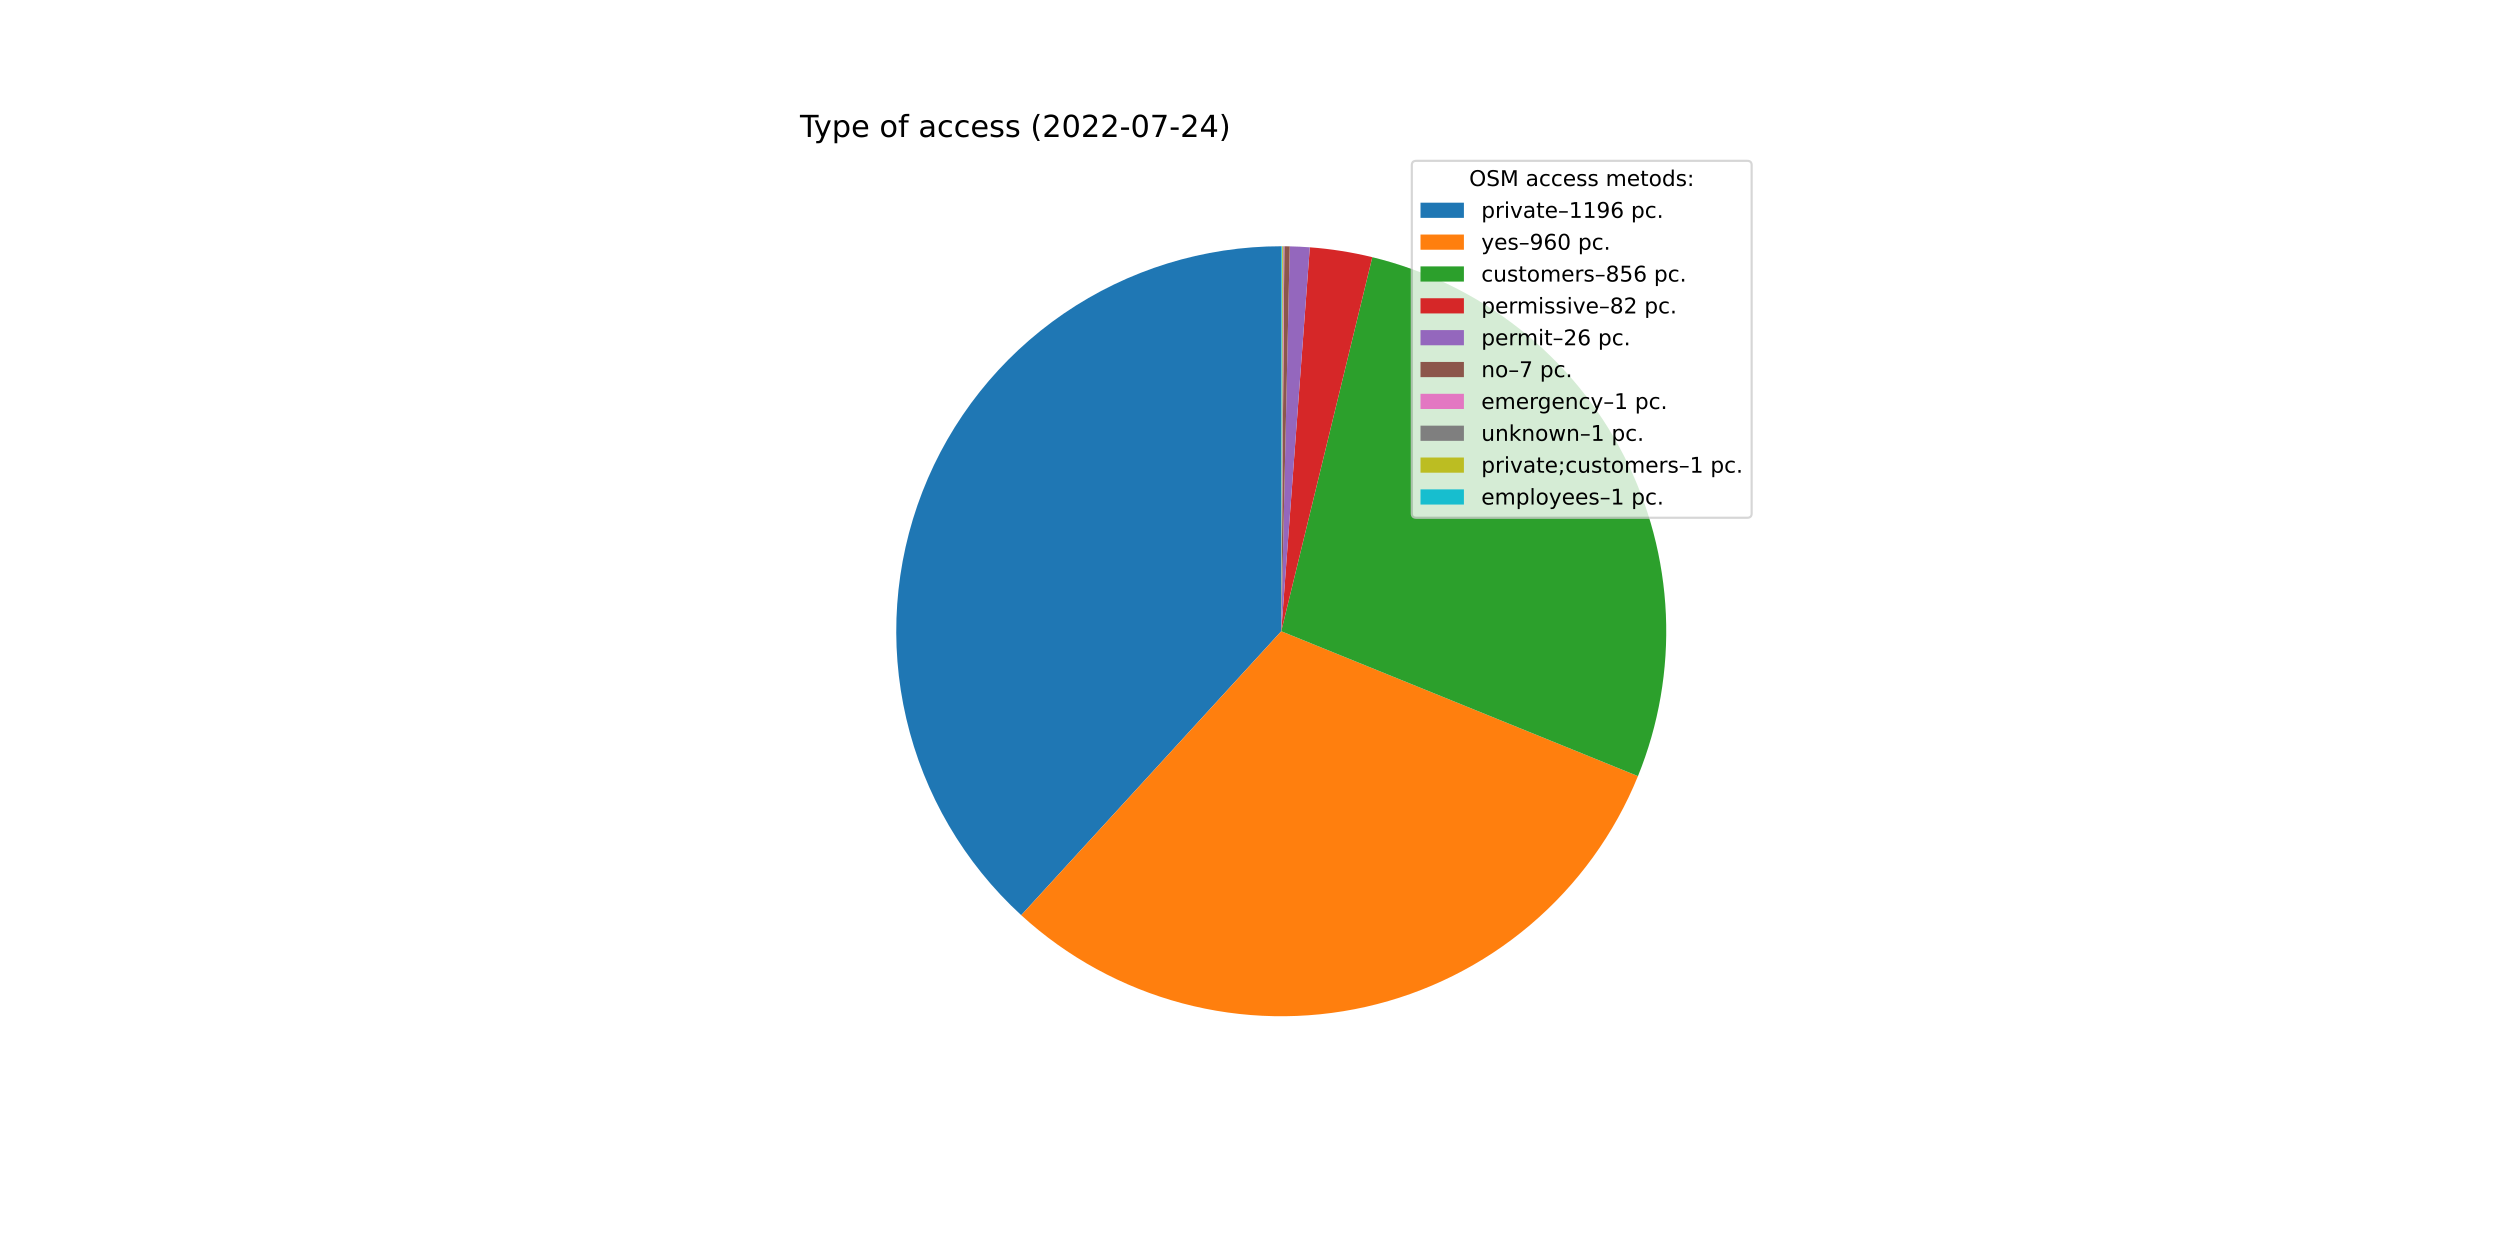
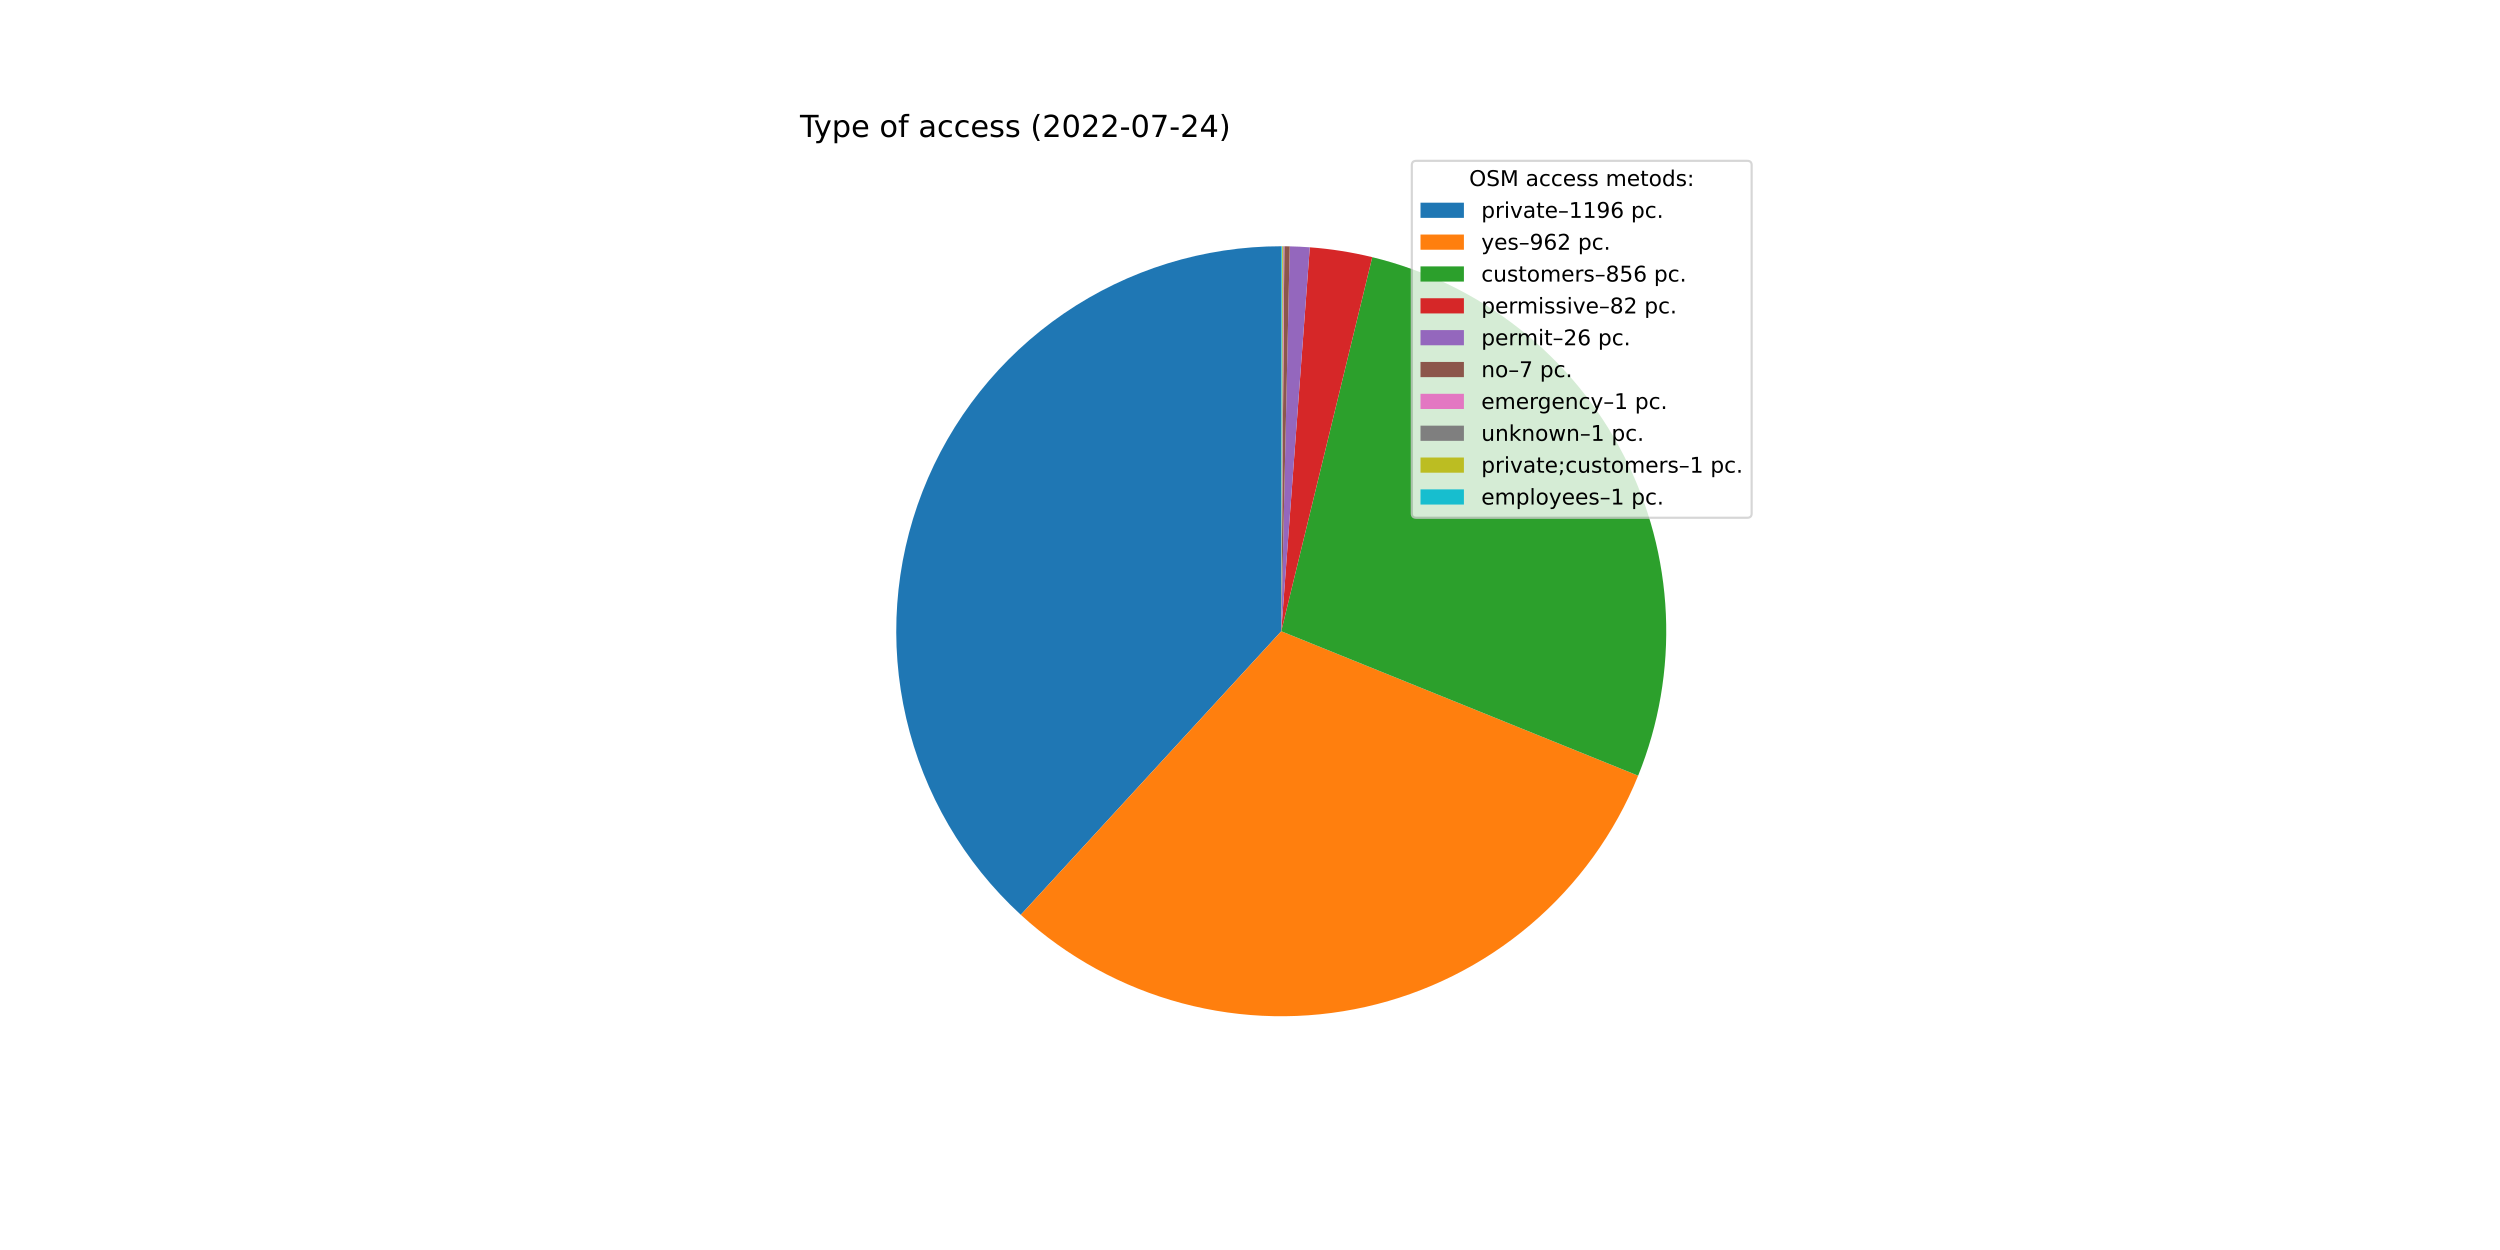
<svg xmlns="http://www.w3.org/2000/svg" xmlns:xlink="http://www.w3.org/1999/xlink" width="1152pt" height="576pt" viewBox="0 0 1152 576" version="1.1">
  <defs>
    <style type="text/css">*{stroke-linejoin: round; stroke-linecap: butt}</style>
  </defs>
  <g id="figure_1">
    <g id="patch_1">
      <path d="M 0 576  L 1152 576  L 1152 0  L 0 0  z " style="fill: #ffffff" />
    </g>
    <g id="axes_1">
      <g id="patch_2">
-         <path d="M 590.4 113.472  C 554.653 113.472 519.727 124.276 490.225 144.461  C 460.722 164.646 437.997 193.284 425.046 226.602  C 412.094 259.921 409.51 296.388 417.634 331.199  C 425.759 366.011 444.218 397.567 470.58 421.711  L 590.4 290.88  L 590.4 113.472  z " style="fill: #1f77b4" />
+         <path d="M 590.4 113.472  C 554.676 113.472 519.772 124.262 490.281 144.423  C 460.789 164.583 438.064 193.189 425.095 226.476  C 412.126 259.762 409.509 296.203 417.588 331.001  C 425.667 365.799 444.072 397.359 470.379 421.527  L 590.4 290.88  L 590.4 113.472  z " style="fill: #1f77b4" />
      </g>
      <g id="patch_3">
-         <path d="M 470.58 421.711  C 491.684 441.039 517.156 454.977 544.813 462.331  C 572.47 469.685 601.501 470.238 629.418 463.944  C 657.336 457.65 683.32 444.693 705.146 426.183  C 726.972 407.673 743.999 384.154 754.768 357.639  L 590.4 290.88  L 470.58 421.711  z " style="fill: #ff7f0e" />
+         <path d="M 470.379 421.527  C 491.485 440.916 516.978 454.905 544.67 462.293  C 572.361 469.68 601.435 470.249 629.394 463.95  C 657.353 457.65 683.373 444.669 705.221 426.119  C 727.069 407.57 744.1 384 754.851 357.433  L 590.4 290.88  L 470.379 421.527  z " style="fill: #ff7f0e" />
      </g>
      <g id="patch_4">
-         <path d="M 754.768 357.639  C 764.361 334.02 768.751 308.608 767.639 283.139  C 766.527 257.67 759.938 232.738 748.322 210.045  C 736.706 187.352 720.334 167.427 700.325 151.632  C 680.315 135.836 657.134 124.537 632.364 118.507  L 590.4 290.88  L 754.768 357.639  z " style="fill: #2ca02c" />
+         <path d="M 754.851 357.433  C 764.409 333.818 768.768 308.418 767.631 282.966  C 766.495 257.515 759.889 232.605 748.265 209.935  C 736.641 187.264 720.269 167.362 700.265 151.585  C 680.262 135.807 657.093 124.523 632.338 118.5  L 590.4 290.88  L 754.851 357.433  z " style="fill: #2ca02c" />
      </g>
      <g id="patch_5">
-         <path d="M 632.364 118.507  C 627.636 117.356 622.863 116.399 618.056 115.641  C 613.249 114.882 608.413 114.322 603.56 113.961  L 590.4 290.88  L 632.364 118.507  z " style="fill: #d62728" />
+         <path d="M 632.338 118.5  C 627.613 117.351 622.842 116.396 618.038 115.638  C 613.235 114.88 608.402 114.321 603.552 113.96  L 590.4 290.88  L 632.338 118.5  z " style="fill: #d62728" />
      </g>
      <g id="patch_6">
-         <path d="M 603.56 113.961  C 602.022 113.846 600.482 113.752 598.941 113.678  C 597.4 113.603 595.858 113.549 594.316 113.515  L 590.4 290.88  L 603.56 113.961  z " style="fill: #9467bd" />
+         <path d="M 603.552 113.96  C 602.015 113.846 600.476 113.752 598.936 113.677  C 597.396 113.603 595.855 113.549 594.313 113.515  L 590.4 290.88  L 603.552 113.96  z " style="fill: #9467bd" />
      </g>
      <g id="patch_7">
-         <path d="M 594.316 113.515  C 593.901 113.506 593.485 113.498 593.07 113.492  C 592.655 113.486 592.239 113.481 591.824 113.478  L 590.4 290.88  L 594.316 113.515  z " style="fill: #8c564b" />
+         <path d="M 594.313 113.515  C 593.898 113.506 593.483 113.498 593.068 113.492  C 592.653 113.486 592.238 113.481 591.823 113.478  L 590.4 290.88  L 594.313 113.515  z " style="fill: #8c564b" />
      </g>
      <g id="patch_8">
-         <path d="M 591.824 113.478  C 591.765 113.477 591.705 113.477 591.646 113.476  C 591.587 113.476 591.527 113.476 591.468 113.475  L 590.4 290.88  L 591.824 113.478  z " style="fill: #e377c2" />
+         <path d="M 591.823 113.478  C 591.764 113.477 591.705 113.477 591.645 113.476  C 591.586 113.476 591.527 113.476 591.467 113.475  L 590.4 290.88  L 591.823 113.478  z " style="fill: #e377c2" />
      </g>
      <g id="patch_9">
-         <path d="M 591.468 113.475  C 591.409 113.475 591.349 113.475 591.29 113.474  C 591.231 113.474 591.171 113.474 591.112 113.473  L 590.4 290.88  L 591.468 113.475  z " style="fill: #7f7f7f" />
+         <path d="M 591.467 113.475  C 591.408 113.475 591.349 113.475 591.289 113.474  C 591.23 113.474 591.171 113.474 591.112 113.473  L 590.4 290.88  L 591.467 113.475  z " style="fill: #7f7f7f" />
      </g>
      <g id="patch_10">
-         <path d="M 591.112 113.473  C 591.053 113.473 590.993 113.473 590.934 113.473  C 590.875 113.473 590.815 113.472 590.756 113.472  L 590.4 290.88  L 591.112 113.473  z " style="fill: #bcbd22" />
+         <path d="M 591.112 113.473  C 591.052 113.473 590.993 113.473 590.934 113.473  C 590.874 113.473 590.815 113.472 590.756 113.472  L 590.4 290.88  L 591.112 113.473  z " style="fill: #bcbd22" />
      </g>
      <g id="patch_11">
-         <path d="M 590.756 113.472  C 590.697 113.472 590.637 113.472 590.578 113.472  C 590.519 113.472 590.459 113.472 590.4 113.472  L 590.4 290.88  L 590.756 113.472  z " style="fill: #17becf" />
+         <path d="M 590.756 113.472  C 590.696 113.472 590.637 113.472 590.578 113.472  C 590.519 113.472 590.459 113.472 590.4 113.472  L 590.4 290.88  L 590.756 113.472  z " style="fill: #17becf" />
      </g>
      <g id="matplotlib.axis_1" />
      <g id="matplotlib.axis_2" />
      <g id="text_1">
        <g transform="translate(368.64 63.12)scale(0.14 -0.14)">
          <defs>
            <path id="DejaVuSans-54" d="M -19 4666  L 3928 4666  L 3928 4134  L 2272 4134  L 2272 0  L 1638 0  L 1638 4134  L -19 4134  L -19 4666  z " transform="scale(0.015625)" />
            <path id="DejaVuSans-79" d="M 2059 -325  Q 1816 -950 1584 -1140  Q 1353 -1331 966 -1331  L 506 -1331  L 506 -850  L 844 -850  Q 1081 -850 1212 -737  Q 1344 -625 1503 -206  L 1606 56  L 191 3500  L 800 3500  L 1894 763  L 2988 3500  L 3597 3500  L 2059 -325  z " transform="scale(0.015625)" />
            <path id="DejaVuSans-70" d="M 1159 525  L 1159 -1331  L 581 -1331  L 581 3500  L 1159 3500  L 1159 2969  Q 1341 3281 1617 3432  Q 1894 3584 2278 3584  Q 2916 3584 3314 3078  Q 3713 2572 3713 1747  Q 3713 922 3314 415  Q 2916 -91 2278 -91  Q 1894 -91 1617 61  Q 1341 213 1159 525  z M 3116 1747  Q 3116 2381 2855 2742  Q 2594 3103 2138 3103  Q 1681 3103 1420 2742  Q 1159 2381 1159 1747  Q 1159 1113 1420 752  Q 1681 391 2138 391  Q 2594 391 2855 752  Q 3116 1113 3116 1747  z " transform="scale(0.015625)" />
            <path id="DejaVuSans-65" d="M 3597 1894  L 3597 1613  L 953 1613  Q 991 1019 1311 708  Q 1631 397 2203 397  Q 2534 397 2845 478  Q 3156 559 3463 722  L 3463 178  Q 3153 47 2828 -22  Q 2503 -91 2169 -91  Q 1331 -91 842 396  Q 353 884 353 1716  Q 353 2575 817 3079  Q 1281 3584 2069 3584  Q 2775 3584 3186 3129  Q 3597 2675 3597 1894  z M 3022 2063  Q 3016 2534 2758 2815  Q 2500 3097 2075 3097  Q 1594 3097 1305 2825  Q 1016 2553 972 2059  L 3022 2063  z " transform="scale(0.015625)" />
            <path id="DejaVuSans-20" transform="scale(0.015625)" />
            <path id="DejaVuSans-6f" d="M 1959 3097  Q 1497 3097 1228 2736  Q 959 2375 959 1747  Q 959 1119 1226 758  Q 1494 397 1959 397  Q 2419 397 2687 759  Q 2956 1122 2956 1747  Q 2956 2369 2687 2733  Q 2419 3097 1959 3097  z M 1959 3584  Q 2709 3584 3137 3096  Q 3566 2609 3566 1747  Q 3566 888 3137 398  Q 2709 -91 1959 -91  Q 1206 -91 779 398  Q 353 888 353 1747  Q 353 2609 779 3096  Q 1206 3584 1959 3584  z " transform="scale(0.015625)" />
            <path id="DejaVuSans-66" d="M 2375 4863  L 2375 4384  L 1825 4384  Q 1516 4384 1395 4259  Q 1275 4134 1275 3809  L 1275 3500  L 2222 3500  L 2222 3053  L 1275 3053  L 1275 0  L 697 0  L 697 3053  L 147 3053  L 147 3500  L 697 3500  L 697 3744  Q 697 4328 969 4595  Q 1241 4863 1831 4863  L 2375 4863  z " transform="scale(0.015625)" />
            <path id="DejaVuSans-61" d="M 2194 1759  Q 1497 1759 1228 1600  Q 959 1441 959 1056  Q 959 750 1161 570  Q 1363 391 1709 391  Q 2188 391 2477 730  Q 2766 1069 2766 1631  L 2766 1759  L 2194 1759  z M 3341 1997  L 3341 0  L 2766 0  L 2766 531  Q 2569 213 2275 61  Q 1981 -91 1556 -91  Q 1019 -91 701 211  Q 384 513 384 1019  Q 384 1609 779 1909  Q 1175 2209 1959 2209  L 2766 2209  L 2766 2266  Q 2766 2663 2505 2880  Q 2244 3097 1772 3097  Q 1472 3097 1187 3025  Q 903 2953 641 2809  L 641 3341  Q 956 3463 1253 3523  Q 1550 3584 1831 3584  Q 2591 3584 2966 3190  Q 3341 2797 3341 1997  z " transform="scale(0.015625)" />
            <path id="DejaVuSans-63" d="M 3122 3366  L 3122 2828  Q 2878 2963 2633 3030  Q 2388 3097 2138 3097  Q 1578 3097 1268 2742  Q 959 2388 959 1747  Q 959 1106 1268 751  Q 1578 397 2138 397  Q 2388 397 2633 464  Q 2878 531 3122 666  L 3122 134  Q 2881 22 2623 -34  Q 2366 -91 2075 -91  Q 1284 -91 818 406  Q 353 903 353 1747  Q 353 2603 823 3093  Q 1294 3584 2113 3584  Q 2378 3584 2631 3529  Q 2884 3475 3122 3366  z " transform="scale(0.015625)" />
            <path id="DejaVuSans-73" d="M 2834 3397  L 2834 2853  Q 2591 2978 2328 3040  Q 2066 3103 1784 3103  Q 1356 3103 1142 2972  Q 928 2841 928 2578  Q 928 2378 1081 2264  Q 1234 2150 1697 2047  L 1894 2003  Q 2506 1872 2764 1633  Q 3022 1394 3022 966  Q 3022 478 2636 193  Q 2250 -91 1575 -91  Q 1294 -91 989 -36  Q 684 19 347 128  L 347 722  Q 666 556 975 473  Q 1284 391 1588 391  Q 1994 391 2212 530  Q 2431 669 2431 922  Q 2431 1156 2273 1281  Q 2116 1406 1581 1522  L 1381 1569  Q 847 1681 609 1914  Q 372 2147 372 2553  Q 372 3047 722 3315  Q 1072 3584 1716 3584  Q 2034 3584 2315 3537  Q 2597 3491 2834 3397  z " transform="scale(0.015625)" />
            <path id="DejaVuSans-28" d="M 1984 4856  Q 1566 4138 1362 3434  Q 1159 2731 1159 2009  Q 1159 1288 1364 580  Q 1569 -128 1984 -844  L 1484 -844  Q 1016 -109 783 600  Q 550 1309 550 2009  Q 550 2706 781 3412  Q 1013 4119 1484 4856  L 1984 4856  z " transform="scale(0.015625)" />
            <path id="DejaVuSans-32" d="M 1228 531  L 3431 531  L 3431 0  L 469 0  L 469 531  Q 828 903 1448 1529  Q 2069 2156 2228 2338  Q 2531 2678 2651 2914  Q 2772 3150 2772 3378  Q 2772 3750 2511 3984  Q 2250 4219 1831 4219  Q 1534 4219 1204 4116  Q 875 4013 500 3803  L 500 4441  Q 881 4594 1212 4672  Q 1544 4750 1819 4750  Q 2544 4750 2975 4387  Q 3406 4025 3406 3419  Q 3406 3131 3298 2873  Q 3191 2616 2906 2266  Q 2828 2175 2409 1742  Q 1991 1309 1228 531  z " transform="scale(0.015625)" />
            <path id="DejaVuSans-30" d="M 2034 4250  Q 1547 4250 1301 3770  Q 1056 3291 1056 2328  Q 1056 1369 1301 889  Q 1547 409 2034 409  Q 2525 409 2770 889  Q 3016 1369 3016 2328  Q 3016 3291 2770 3770  Q 2525 4250 2034 4250  z M 2034 4750  Q 2819 4750 3233 4129  Q 3647 3509 3647 2328  Q 3647 1150 3233 529  Q 2819 -91 2034 -91  Q 1250 -91 836 529  Q 422 1150 422 2328  Q 422 3509 836 4129  Q 1250 4750 2034 4750  z " transform="scale(0.015625)" />
            <path id="DejaVuSans-2d" d="M 313 2009  L 1997 2009  L 1997 1497  L 313 1497  L 313 2009  z " transform="scale(0.015625)" />
            <path id="DejaVuSans-37" d="M 525 4666  L 3525 4666  L 3525 4397  L 1831 0  L 1172 0  L 2766 4134  L 525 4134  L 525 4666  z " transform="scale(0.015625)" />
            <path id="DejaVuSans-34" d="M 2419 4116  L 825 1625  L 2419 1625  L 2419 4116  z M 2253 4666  L 3047 4666  L 3047 1625  L 3713 1625  L 3713 1100  L 3047 1100  L 3047 0  L 2419 0  L 2419 1100  L 313 1100  L 313 1709  L 2253 4666  z " transform="scale(0.015625)" />
            <path id="DejaVuSans-29" d="M 513 4856  L 1013 4856  Q 1481 4119 1714 3412  Q 1947 2706 1947 2009  Q 1947 1309 1714 600  Q 1481 -109 1013 -844  L 513 -844  Q 928 -128 1133 580  Q 1338 1288 1338 2009  Q 1338 2731 1133 3434  Q 928 4138 513 4856  z " transform="scale(0.015625)" />
          </defs>
          <use xlink:href="#DejaVuSans-54" />
          <use xlink:href="#DejaVuSans-79" x="45.459" />
          <use xlink:href="#DejaVuSans-70" x="104.639" />
          <use xlink:href="#DejaVuSans-65" x="168.115" />
          <use xlink:href="#DejaVuSans-20" x="229.639" />
          <use xlink:href="#DejaVuSans-6f" x="261.426" />
          <use xlink:href="#DejaVuSans-66" x="322.607" />
          <use xlink:href="#DejaVuSans-20" x="357.812" />
          <use xlink:href="#DejaVuSans-61" x="389.6" />
          <use xlink:href="#DejaVuSans-63" x="450.879" />
          <use xlink:href="#DejaVuSans-63" x="505.859" />
          <use xlink:href="#DejaVuSans-65" x="560.84" />
          <use xlink:href="#DejaVuSans-73" x="622.363" />
          <use xlink:href="#DejaVuSans-73" x="674.463" />
          <use xlink:href="#DejaVuSans-20" x="726.562" />
          <use xlink:href="#DejaVuSans-28" x="758.35" />
          <use xlink:href="#DejaVuSans-32" x="797.363" />
          <use xlink:href="#DejaVuSans-30" x="860.986" />
          <use xlink:href="#DejaVuSans-32" x="924.609" />
          <use xlink:href="#DejaVuSans-32" x="988.232" />
          <use xlink:href="#DejaVuSans-2d" x="1051.855" />
          <use xlink:href="#DejaVuSans-30" x="1087.939" />
          <use xlink:href="#DejaVuSans-37" x="1151.562" />
          <use xlink:href="#DejaVuSans-2d" x="1215.186" />
          <use xlink:href="#DejaVuSans-32" x="1251.27" />
          <use xlink:href="#DejaVuSans-34" x="1314.893" />
          <use xlink:href="#DejaVuSans-29" x="1378.516" />
        </g>
      </g>
      <g id="legend_1">
        <g id="patch_12">
          <path d="M 652.569 238.579  L 805.16 238.579  Q 807.16 238.579 807.16 236.579  L 807.16 76.12  Q 807.16 74.12 805.16 74.12  L 652.569 74.12  Q 650.569 74.12 650.569 76.12  L 650.569 236.579  Q 650.569 238.579 652.569 238.579  z " style="fill: #ffffff; opacity: 0.8; stroke: #cccccc; stroke-linejoin: miter" />
        </g>
        <g id="text_2">
          <g transform="translate(676.9842 85.71844)scale(0.1 -0.1)">
            <defs>
              <path id="DejaVuSans-4f" d="M 2522 4238  Q 1834 4238 1429 3725  Q 1025 3213 1025 2328  Q 1025 1447 1429 934  Q 1834 422 2522 422  Q 3209 422 3611 934  Q 4013 1447 4013 2328  Q 4013 3213 3611 3725  Q 3209 4238 2522 4238  z M 2522 4750  Q 3503 4750 4090 4092  Q 4678 3434 4678 2328  Q 4678 1225 4090 567  Q 3503 -91 2522 -91  Q 1538 -91 948 565  Q 359 1222 359 2328  Q 359 3434 948 4092  Q 1538 4750 2522 4750  z " transform="scale(0.015625)" />
              <path id="DejaVuSans-53" d="M 3425 4513  L 3425 3897  Q 3066 4069 2747 4153  Q 2428 4238 2131 4238  Q 1616 4238 1336 4038  Q 1056 3838 1056 3469  Q 1056 3159 1242 3001  Q 1428 2844 1947 2747  L 2328 2669  Q 3034 2534 3370 2195  Q 3706 1856 3706 1288  Q 3706 609 3251 259  Q 2797 -91 1919 -91  Q 1588 -91 1214 -16  Q 841 59 441 206  L 441 856  Q 825 641 1194 531  Q 1563 422 1919 422  Q 2459 422 2753 634  Q 3047 847 3047 1241  Q 3047 1584 2836 1778  Q 2625 1972 2144 2069  L 1759 2144  Q 1053 2284 737 2584  Q 422 2884 422 3419  Q 422 4038 858 4394  Q 1294 4750 2059 4750  Q 2388 4750 2728 4690  Q 3069 4631 3425 4513  z " transform="scale(0.015625)" />
              <path id="DejaVuSans-4d" d="M 628 4666  L 1569 4666  L 2759 1491  L 3956 4666  L 4897 4666  L 4897 0  L 4281 0  L 4281 4097  L 3078 897  L 2444 897  L 1241 4097  L 1241 0  L 628 0  L 628 4666  z " transform="scale(0.015625)" />
              <path id="DejaVuSans-6d" d="M 3328 2828  Q 3544 3216 3844 3400  Q 4144 3584 4550 3584  Q 5097 3584 5394 3201  Q 5691 2819 5691 2113  L 5691 0  L 5113 0  L 5113 2094  Q 5113 2597 4934 2840  Q 4756 3084 4391 3084  Q 3944 3084 3684 2787  Q 3425 2491 3425 1978  L 3425 0  L 2847 0  L 2847 2094  Q 2847 2600 2669 2842  Q 2491 3084 2119 3084  Q 1678 3084 1418 2786  Q 1159 2488 1159 1978  L 1159 0  L 581 0  L 581 3500  L 1159 3500  L 1159 2956  Q 1356 3278 1631 3431  Q 1906 3584 2284 3584  Q 2666 3584 2933 3390  Q 3200 3197 3328 2828  z " transform="scale(0.015625)" />
              <path id="DejaVuSans-74" d="M 1172 4494  L 1172 3500  L 2356 3500  L 2356 3053  L 1172 3053  L 1172 1153  Q 1172 725 1289 603  Q 1406 481 1766 481  L 2356 481  L 2356 0  L 1766 0  Q 1100 0 847 248  Q 594 497 594 1153  L 594 3053  L 172 3053  L 172 3500  L 594 3500  L 594 4494  L 1172 4494  z " transform="scale(0.015625)" />
              <path id="DejaVuSans-64" d="M 2906 2969  L 2906 4863  L 3481 4863  L 3481 0  L 2906 0  L 2906 525  Q 2725 213 2448 61  Q 2172 -91 1784 -91  Q 1150 -91 751 415  Q 353 922 353 1747  Q 353 2572 751 3078  Q 1150 3584 1784 3584  Q 2172 3584 2448 3432  Q 2725 3281 2906 2969  z M 947 1747  Q 947 1113 1208 752  Q 1469 391 1925 391  Q 2381 391 2643 752  Q 2906 1113 2906 1747  Q 2906 2381 2643 2742  Q 2381 3103 1925 3103  Q 1469 3103 1208 2742  Q 947 2381 947 1747  z " transform="scale(0.015625)" />
              <path id="DejaVuSans-3a" d="M 750 794  L 1409 794  L 1409 0  L 750 0  L 750 794  z M 750 3309  L 1409 3309  L 1409 2516  L 750 2516  L 750 3309  z " transform="scale(0.015625)" />
            </defs>
            <use xlink:href="#DejaVuSans-4f" />
            <use xlink:href="#DejaVuSans-53" x="78.711" />
            <use xlink:href="#DejaVuSans-4d" x="142.188" />
            <use xlink:href="#DejaVuSans-20" x="228.467" />
            <use xlink:href="#DejaVuSans-61" x="260.254" />
            <use xlink:href="#DejaVuSans-63" x="321.533" />
            <use xlink:href="#DejaVuSans-63" x="376.514" />
            <use xlink:href="#DejaVuSans-65" x="431.494" />
            <use xlink:href="#DejaVuSans-73" x="493.018" />
            <use xlink:href="#DejaVuSans-73" x="545.117" />
            <use xlink:href="#DejaVuSans-20" x="597.217" />
            <use xlink:href="#DejaVuSans-6d" x="629.004" />
            <use xlink:href="#DejaVuSans-65" x="726.416" />
            <use xlink:href="#DejaVuSans-74" x="787.939" />
            <use xlink:href="#DejaVuSans-6f" x="827.148" />
            <use xlink:href="#DejaVuSans-64" x="888.33" />
            <use xlink:href="#DejaVuSans-73" x="951.807" />
            <use xlink:href="#DejaVuSans-3a" x="1003.906" />
          </g>
        </g>
        <g id="patch_13">
          <path d="M 654.569 100.397  L 674.569 100.397  L 674.569 93.397  L 654.569 93.397  z " style="fill: #1f77b4" />
        </g>
        <g id="text_3">
          <g transform="translate(682.5694 100.3966)scale(0.1 -0.1)">
            <defs>
              <path id="DejaVuSans-72" d="M 2631 2963  Q 2534 3019 2420 3045  Q 2306 3072 2169 3072  Q 1681 3072 1420 2755  Q 1159 2438 1159 1844  L 1159 0  L 581 0  L 581 3500  L 1159 3500  L 1159 2956  Q 1341 3275 1631 3429  Q 1922 3584 2338 3584  Q 2397 3584 2469 3576  Q 2541 3569 2628 3553  L 2631 2963  z " transform="scale(0.015625)" />
              <path id="DejaVuSans-69" d="M 603 3500  L 1178 3500  L 1178 0  L 603 0  L 603 3500  z M 603 4863  L 1178 4863  L 1178 4134  L 603 4134  L 603 4863  z " transform="scale(0.015625)" />
              <path id="DejaVuSans-76" d="M 191 3500  L 800 3500  L 1894 563  L 2988 3500  L 3597 3500  L 2284 0  L 1503 0  L 191 3500  z " transform="scale(0.015625)" />
              <path id="DejaVuSans-2013" d="M 313 1978  L 2888 1978  L 2888 1528  L 313 1528  L 313 1978  z " transform="scale(0.015625)" />
              <path id="DejaVuSans-31" d="M 794 531  L 1825 531  L 1825 4091  L 703 3866  L 703 4441  L 1819 4666  L 2450 4666  L 2450 531  L 3481 531  L 3481 0  L 794 0  L 794 531  z " transform="scale(0.015625)" />
              <path id="DejaVuSans-39" d="M 703 97  L 703 672  Q 941 559 1184 500  Q 1428 441 1663 441  Q 2288 441 2617 861  Q 2947 1281 2994 2138  Q 2813 1869 2534 1725  Q 2256 1581 1919 1581  Q 1219 1581 811 2004  Q 403 2428 403 3163  Q 403 3881 828 4315  Q 1253 4750 1959 4750  Q 2769 4750 3195 4129  Q 3622 3509 3622 2328  Q 3622 1225 3098 567  Q 2575 -91 1691 -91  Q 1453 -91 1209 -44  Q 966 3 703 97  z M 1959 2075  Q 2384 2075 2632 2365  Q 2881 2656 2881 3163  Q 2881 3666 2632 3958  Q 2384 4250 1959 4250  Q 1534 4250 1286 3958  Q 1038 3666 1038 3163  Q 1038 2656 1286 2365  Q 1534 2075 1959 2075  z " transform="scale(0.015625)" />
              <path id="DejaVuSans-36" d="M 2113 2584  Q 1688 2584 1439 2293  Q 1191 2003 1191 1497  Q 1191 994 1439 701  Q 1688 409 2113 409  Q 2538 409 2786 701  Q 3034 994 3034 1497  Q 3034 2003 2786 2293  Q 2538 2584 2113 2584  z M 3366 4563  L 3366 3988  Q 3128 4100 2886 4159  Q 2644 4219 2406 4219  Q 1781 4219 1451 3797  Q 1122 3375 1075 2522  Q 1259 2794 1537 2939  Q 1816 3084 2150 3084  Q 2853 3084 3261 2657  Q 3669 2231 3669 1497  Q 3669 778 3244 343  Q 2819 -91 2113 -91  Q 1303 -91 875 529  Q 447 1150 447 2328  Q 447 3434 972 4092  Q 1497 4750 2381 4750  Q 2619 4750 2861 4703  Q 3103 4656 3366 4563  z " transform="scale(0.015625)" />
              <path id="DejaVuSans-2e" d="M 684 794  L 1344 794  L 1344 0  L 684 0  L 684 794  z " transform="scale(0.015625)" />
            </defs>
            <use xlink:href="#DejaVuSans-70" />
            <use xlink:href="#DejaVuSans-72" x="63.477" />
            <use xlink:href="#DejaVuSans-69" x="104.59" />
            <use xlink:href="#DejaVuSans-76" x="132.373" />
            <use xlink:href="#DejaVuSans-61" x="191.553" />
            <use xlink:href="#DejaVuSans-74" x="252.832" />
            <use xlink:href="#DejaVuSans-65" x="292.041" />
            <use xlink:href="#DejaVuSans-2013" x="353.564" />
            <use xlink:href="#DejaVuSans-31" x="403.564" />
            <use xlink:href="#DejaVuSans-31" x="467.188" />
            <use xlink:href="#DejaVuSans-39" x="530.811" />
            <use xlink:href="#DejaVuSans-36" x="594.434" />
            <use xlink:href="#DejaVuSans-20" x="658.057" />
            <use xlink:href="#DejaVuSans-70" x="689.844" />
            <use xlink:href="#DejaVuSans-63" x="753.32" />
            <use xlink:href="#DejaVuSans-2e" x="808.301" />
          </g>
        </g>
        <g id="patch_14">
          <path d="M 654.569 115.075  L 674.569 115.075  L 674.569 108.075  L 654.569 108.075  z " style="fill: #ff7f0e" />
        </g>
        <g id="text_4">
          <g transform="translate(682.5694 115.0747)scale(0.1 -0.1)">
            <use xlink:href="#DejaVuSans-79" />
            <use xlink:href="#DejaVuSans-65" x="59.18" />
            <use xlink:href="#DejaVuSans-73" x="120.703" />
            <use xlink:href="#DejaVuSans-2013" x="172.803" />
            <use xlink:href="#DejaVuSans-39" x="222.803" />
            <use xlink:href="#DejaVuSans-36" x="286.426" />
-             <use xlink:href="#DejaVuSans-30" x="350.049" />
+             <use xlink:href="#DejaVuSans-32" x="350.049" />
            <use xlink:href="#DejaVuSans-20" x="413.672" />
            <use xlink:href="#DejaVuSans-70" x="445.459" />
            <use xlink:href="#DejaVuSans-63" x="508.936" />
            <use xlink:href="#DejaVuSans-2e" x="563.916" />
          </g>
        </g>
        <g id="patch_15">
          <path d="M 654.569 129.753  L 674.569 129.753  L 674.569 122.753  L 654.569 122.753  z " style="fill: #2ca02c" />
        </g>
        <g id="text_5">
          <g transform="translate(682.5694 129.7528)scale(0.1 -0.1)">
            <defs>
              <path id="DejaVuSans-75" d="M 544 1381  L 544 3500  L 1119 3500  L 1119 1403  Q 1119 906 1312 657  Q 1506 409 1894 409  Q 2359 409 2629 706  Q 2900 1003 2900 1516  L 2900 3500  L 3475 3500  L 3475 0  L 2900 0  L 2900 538  Q 2691 219 2414 64  Q 2138 -91 1772 -91  Q 1169 -91 856 284  Q 544 659 544 1381  z M 1991 3584  L 1991 3584  z " transform="scale(0.015625)" />
              <path id="DejaVuSans-38" d="M 2034 2216  Q 1584 2216 1326 1975  Q 1069 1734 1069 1313  Q 1069 891 1326 650  Q 1584 409 2034 409  Q 2484 409 2743 651  Q 3003 894 3003 1313  Q 3003 1734 2745 1975  Q 2488 2216 2034 2216  z M 1403 2484  Q 997 2584 770 2862  Q 544 3141 544 3541  Q 544 4100 942 4425  Q 1341 4750 2034 4750  Q 2731 4750 3128 4425  Q 3525 4100 3525 3541  Q 3525 3141 3298 2862  Q 3072 2584 2669 2484  Q 3125 2378 3379 2068  Q 3634 1759 3634 1313  Q 3634 634 3220 271  Q 2806 -91 2034 -91  Q 1263 -91 848 271  Q 434 634 434 1313  Q 434 1759 690 2068  Q 947 2378 1403 2484  z M 1172 3481  Q 1172 3119 1398 2916  Q 1625 2713 2034 2713  Q 2441 2713 2670 2916  Q 2900 3119 2900 3481  Q 2900 3844 2670 4047  Q 2441 4250 2034 4250  Q 1625 4250 1398 4047  Q 1172 3844 1172 3481  z " transform="scale(0.015625)" />
              <path id="DejaVuSans-35" d="M 691 4666  L 3169 4666  L 3169 4134  L 1269 4134  L 1269 2991  Q 1406 3038 1543 3061  Q 1681 3084 1819 3084  Q 2600 3084 3056 2656  Q 3513 2228 3513 1497  Q 3513 744 3044 326  Q 2575 -91 1722 -91  Q 1428 -91 1123 -41  Q 819 9 494 109  L 494 744  Q 775 591 1075 516  Q 1375 441 1709 441  Q 2250 441 2565 725  Q 2881 1009 2881 1497  Q 2881 1984 2565 2268  Q 2250 2553 1709 2553  Q 1456 2553 1204 2497  Q 953 2441 691 2322  L 691 4666  z " transform="scale(0.015625)" />
            </defs>
            <use xlink:href="#DejaVuSans-63" />
            <use xlink:href="#DejaVuSans-75" x="54.98" />
            <use xlink:href="#DejaVuSans-73" x="118.359" />
            <use xlink:href="#DejaVuSans-74" x="170.459" />
            <use xlink:href="#DejaVuSans-6f" x="209.668" />
            <use xlink:href="#DejaVuSans-6d" x="270.85" />
            <use xlink:href="#DejaVuSans-65" x="368.262" />
            <use xlink:href="#DejaVuSans-72" x="429.785" />
            <use xlink:href="#DejaVuSans-73" x="470.898" />
            <use xlink:href="#DejaVuSans-2013" x="522.998" />
            <use xlink:href="#DejaVuSans-38" x="572.998" />
            <use xlink:href="#DejaVuSans-35" x="636.621" />
            <use xlink:href="#DejaVuSans-36" x="700.244" />
            <use xlink:href="#DejaVuSans-20" x="763.867" />
            <use xlink:href="#DejaVuSans-70" x="795.654" />
            <use xlink:href="#DejaVuSans-63" x="859.131" />
            <use xlink:href="#DejaVuSans-2e" x="914.111" />
          </g>
        </g>
        <g id="patch_16">
          <path d="M 654.569 144.431  L 674.569 144.431  L 674.569 137.431  L 654.569 137.431  z " style="fill: #d62728" />
        </g>
        <g id="text_6">
          <g transform="translate(682.5694 144.4309)scale(0.1 -0.1)">
            <use xlink:href="#DejaVuSans-70" />
            <use xlink:href="#DejaVuSans-65" x="63.477" />
            <use xlink:href="#DejaVuSans-72" x="125" />
            <use xlink:href="#DejaVuSans-6d" x="164.363" />
            <use xlink:href="#DejaVuSans-69" x="261.775" />
            <use xlink:href="#DejaVuSans-73" x="289.559" />
            <use xlink:href="#DejaVuSans-73" x="341.658" />
            <use xlink:href="#DejaVuSans-69" x="393.758" />
            <use xlink:href="#DejaVuSans-76" x="421.541" />
            <use xlink:href="#DejaVuSans-65" x="480.721" />
            <use xlink:href="#DejaVuSans-2013" x="542.244" />
            <use xlink:href="#DejaVuSans-38" x="592.244" />
            <use xlink:href="#DejaVuSans-32" x="655.867" />
            <use xlink:href="#DejaVuSans-20" x="719.49" />
            <use xlink:href="#DejaVuSans-70" x="751.277" />
            <use xlink:href="#DejaVuSans-63" x="814.754" />
            <use xlink:href="#DejaVuSans-2e" x="869.734" />
          </g>
        </g>
        <g id="patch_17">
          <path d="M 654.569 159.109  L 674.569 159.109  L 674.569 152.109  L 654.569 152.109  z " style="fill: #9467bd" />
        </g>
        <g id="text_7">
          <g transform="translate(682.5694 159.1091)scale(0.1 -0.1)">
            <use xlink:href="#DejaVuSans-70" />
            <use xlink:href="#DejaVuSans-65" x="63.477" />
            <use xlink:href="#DejaVuSans-72" x="125" />
            <use xlink:href="#DejaVuSans-6d" x="164.363" />
            <use xlink:href="#DejaVuSans-69" x="261.775" />
            <use xlink:href="#DejaVuSans-74" x="289.559" />
            <use xlink:href="#DejaVuSans-2013" x="328.768" />
            <use xlink:href="#DejaVuSans-32" x="378.768" />
            <use xlink:href="#DejaVuSans-36" x="442.391" />
            <use xlink:href="#DejaVuSans-20" x="506.014" />
            <use xlink:href="#DejaVuSans-70" x="537.801" />
            <use xlink:href="#DejaVuSans-63" x="601.277" />
            <use xlink:href="#DejaVuSans-2e" x="656.258" />
          </g>
        </g>
        <g id="patch_18">
          <path d="M 654.569 173.787  L 674.569 173.787  L 674.569 166.787  L 654.569 166.787  z " style="fill: #8c564b" />
        </g>
        <g id="text_8">
          <g transform="translate(682.5694 173.7872)scale(0.1 -0.1)">
            <defs>
              <path id="DejaVuSans-6e" d="M 3513 2113  L 3513 0  L 2938 0  L 2938 2094  Q 2938 2591 2744 2837  Q 2550 3084 2163 3084  Q 1697 3084 1428 2787  Q 1159 2491 1159 1978  L 1159 0  L 581 0  L 581 3500  L 1159 3500  L 1159 2956  Q 1366 3272 1645 3428  Q 1925 3584 2291 3584  Q 2894 3584 3203 3211  Q 3513 2838 3513 2113  z " transform="scale(0.015625)" />
            </defs>
            <use xlink:href="#DejaVuSans-6e" />
            <use xlink:href="#DejaVuSans-6f" x="63.379" />
            <use xlink:href="#DejaVuSans-2013" x="124.561" />
            <use xlink:href="#DejaVuSans-37" x="174.561" />
            <use xlink:href="#DejaVuSans-20" x="238.184" />
            <use xlink:href="#DejaVuSans-70" x="269.971" />
            <use xlink:href="#DejaVuSans-63" x="333.447" />
            <use xlink:href="#DejaVuSans-2e" x="388.428" />
          </g>
        </g>
        <g id="patch_19">
          <path d="M 654.569 188.465  L 674.569 188.465  L 674.569 181.465  L 654.569 181.465  z " style="fill: #e377c2" />
        </g>
        <g id="text_9">
          <g transform="translate(682.5694 188.4653)scale(0.1 -0.1)">
            <defs>
              <path id="DejaVuSans-67" d="M 2906 1791  Q 2906 2416 2648 2759  Q 2391 3103 1925 3103  Q 1463 3103 1205 2759  Q 947 2416 947 1791  Q 947 1169 1205 825  Q 1463 481 1925 481  Q 2391 481 2648 825  Q 2906 1169 2906 1791  z M 3481 434  Q 3481 -459 3084 -895  Q 2688 -1331 1869 -1331  Q 1566 -1331 1297 -1286  Q 1028 -1241 775 -1147  L 775 -588  Q 1028 -725 1275 -790  Q 1522 -856 1778 -856  Q 2344 -856 2625 -561  Q 2906 -266 2906 331  L 2906 616  Q 2728 306 2450 153  Q 2172 0 1784 0  Q 1141 0 747 490  Q 353 981 353 1791  Q 353 2603 747 3093  Q 1141 3584 1784 3584  Q 2172 3584 2450 3431  Q 2728 3278 2906 2969  L 2906 3500  L 3481 3500  L 3481 434  z " transform="scale(0.015625)" />
            </defs>
            <use xlink:href="#DejaVuSans-65" />
            <use xlink:href="#DejaVuSans-6d" x="61.523" />
            <use xlink:href="#DejaVuSans-65" x="158.936" />
            <use xlink:href="#DejaVuSans-72" x="220.459" />
            <use xlink:href="#DejaVuSans-67" x="259.822" />
            <use xlink:href="#DejaVuSans-65" x="323.299" />
            <use xlink:href="#DejaVuSans-6e" x="384.822" />
            <use xlink:href="#DejaVuSans-63" x="448.201" />
            <use xlink:href="#DejaVuSans-79" x="503.182" />
            <use xlink:href="#DejaVuSans-2013" x="562.361" />
            <use xlink:href="#DejaVuSans-31" x="612.361" />
            <use xlink:href="#DejaVuSans-20" x="675.984" />
            <use xlink:href="#DejaVuSans-70" x="707.771" />
            <use xlink:href="#DejaVuSans-63" x="771.248" />
            <use xlink:href="#DejaVuSans-2e" x="826.229" />
          </g>
        </g>
        <g id="patch_20">
          <path d="M 654.569 203.143  L 674.569 203.143  L 674.569 196.143  L 654.569 196.143  z " style="fill: #7f7f7f" />
        </g>
        <g id="text_10">
          <g transform="translate(682.5694 203.1434)scale(0.1 -0.1)">
            <defs>
              <path id="DejaVuSans-6b" d="M 581 4863  L 1159 4863  L 1159 1991  L 2875 3500  L 3609 3500  L 1753 1863  L 3688 0  L 2938 0  L 1159 1709  L 1159 0  L 581 0  L 581 4863  z " transform="scale(0.015625)" />
              <path id="DejaVuSans-77" d="M 269 3500  L 844 3500  L 1563 769  L 2278 3500  L 2956 3500  L 3675 769  L 4391 3500  L 4966 3500  L 4050 0  L 3372 0  L 2619 2869  L 1863 0  L 1184 0  L 269 3500  z " transform="scale(0.015625)" />
            </defs>
            <use xlink:href="#DejaVuSans-75" />
            <use xlink:href="#DejaVuSans-6e" x="63.379" />
            <use xlink:href="#DejaVuSans-6b" x="126.758" />
            <use xlink:href="#DejaVuSans-6e" x="184.668" />
            <use xlink:href="#DejaVuSans-6f" x="248.047" />
            <use xlink:href="#DejaVuSans-77" x="309.229" />
            <use xlink:href="#DejaVuSans-6e" x="391.016" />
            <use xlink:href="#DejaVuSans-2013" x="454.395" />
            <use xlink:href="#DejaVuSans-31" x="504.395" />
            <use xlink:href="#DejaVuSans-20" x="568.018" />
            <use xlink:href="#DejaVuSans-70" x="599.805" />
            <use xlink:href="#DejaVuSans-63" x="663.281" />
            <use xlink:href="#DejaVuSans-2e" x="718.262" />
          </g>
        </g>
        <g id="patch_21">
          <path d="M 654.569 217.822  L 674.569 217.822  L 674.569 210.822  L 654.569 210.822  z " style="fill: #bcbd22" />
        </g>
        <g id="text_11">
          <g transform="translate(682.5694 217.8216)scale(0.1 -0.1)">
            <defs>
              <path id="DejaVuSans-3b" d="M 750 3309  L 1409 3309  L 1409 2516  L 750 2516  L 750 3309  z M 750 794  L 1409 794  L 1409 256  L 897 -744  L 494 -744  L 750 256  L 750 794  z " transform="scale(0.015625)" />
            </defs>
            <use xlink:href="#DejaVuSans-70" />
            <use xlink:href="#DejaVuSans-72" x="63.477" />
            <use xlink:href="#DejaVuSans-69" x="104.59" />
            <use xlink:href="#DejaVuSans-76" x="132.373" />
            <use xlink:href="#DejaVuSans-61" x="191.553" />
            <use xlink:href="#DejaVuSans-74" x="252.832" />
            <use xlink:href="#DejaVuSans-65" x="292.041" />
            <use xlink:href="#DejaVuSans-3b" x="353.564" />
            <use xlink:href="#DejaVuSans-63" x="387.256" />
            <use xlink:href="#DejaVuSans-75" x="442.236" />
            <use xlink:href="#DejaVuSans-73" x="505.615" />
            <use xlink:href="#DejaVuSans-74" x="557.715" />
            <use xlink:href="#DejaVuSans-6f" x="596.924" />
            <use xlink:href="#DejaVuSans-6d" x="658.105" />
            <use xlink:href="#DejaVuSans-65" x="755.518" />
            <use xlink:href="#DejaVuSans-72" x="817.041" />
            <use xlink:href="#DejaVuSans-73" x="858.154" />
            <use xlink:href="#DejaVuSans-2013" x="910.254" />
            <use xlink:href="#DejaVuSans-31" x="960.254" />
            <use xlink:href="#DejaVuSans-20" x="1023.877" />
            <use xlink:href="#DejaVuSans-70" x="1055.664" />
            <use xlink:href="#DejaVuSans-63" x="1119.141" />
            <use xlink:href="#DejaVuSans-2e" x="1174.121" />
          </g>
        </g>
        <g id="patch_22">
          <path d="M 654.569 232.5  L 674.569 232.5  L 674.569 225.5  L 654.569 225.5  z " style="fill: #17becf" />
        </g>
        <g id="text_12">
          <g transform="translate(682.5694 232.4997)scale(0.1 -0.1)">
            <defs>
              <path id="DejaVuSans-6c" d="M 603 4863  L 1178 4863  L 1178 0  L 603 0  L 603 4863  z " transform="scale(0.015625)" />
            </defs>
            <use xlink:href="#DejaVuSans-65" />
            <use xlink:href="#DejaVuSans-6d" x="61.523" />
            <use xlink:href="#DejaVuSans-70" x="158.936" />
            <use xlink:href="#DejaVuSans-6c" x="222.412" />
            <use xlink:href="#DejaVuSans-6f" x="250.195" />
            <use xlink:href="#DejaVuSans-79" x="311.377" />
            <use xlink:href="#DejaVuSans-65" x="370.557" />
            <use xlink:href="#DejaVuSans-65" x="432.08" />
            <use xlink:href="#DejaVuSans-73" x="493.604" />
            <use xlink:href="#DejaVuSans-2013" x="545.703" />
            <use xlink:href="#DejaVuSans-31" x="595.703" />
            <use xlink:href="#DejaVuSans-20" x="659.326" />
            <use xlink:href="#DejaVuSans-70" x="691.113" />
            <use xlink:href="#DejaVuSans-63" x="754.59" />
            <use xlink:href="#DejaVuSans-2e" x="809.57" />
          </g>
        </g>
      </g>
    </g>
  </g>
</svg>
